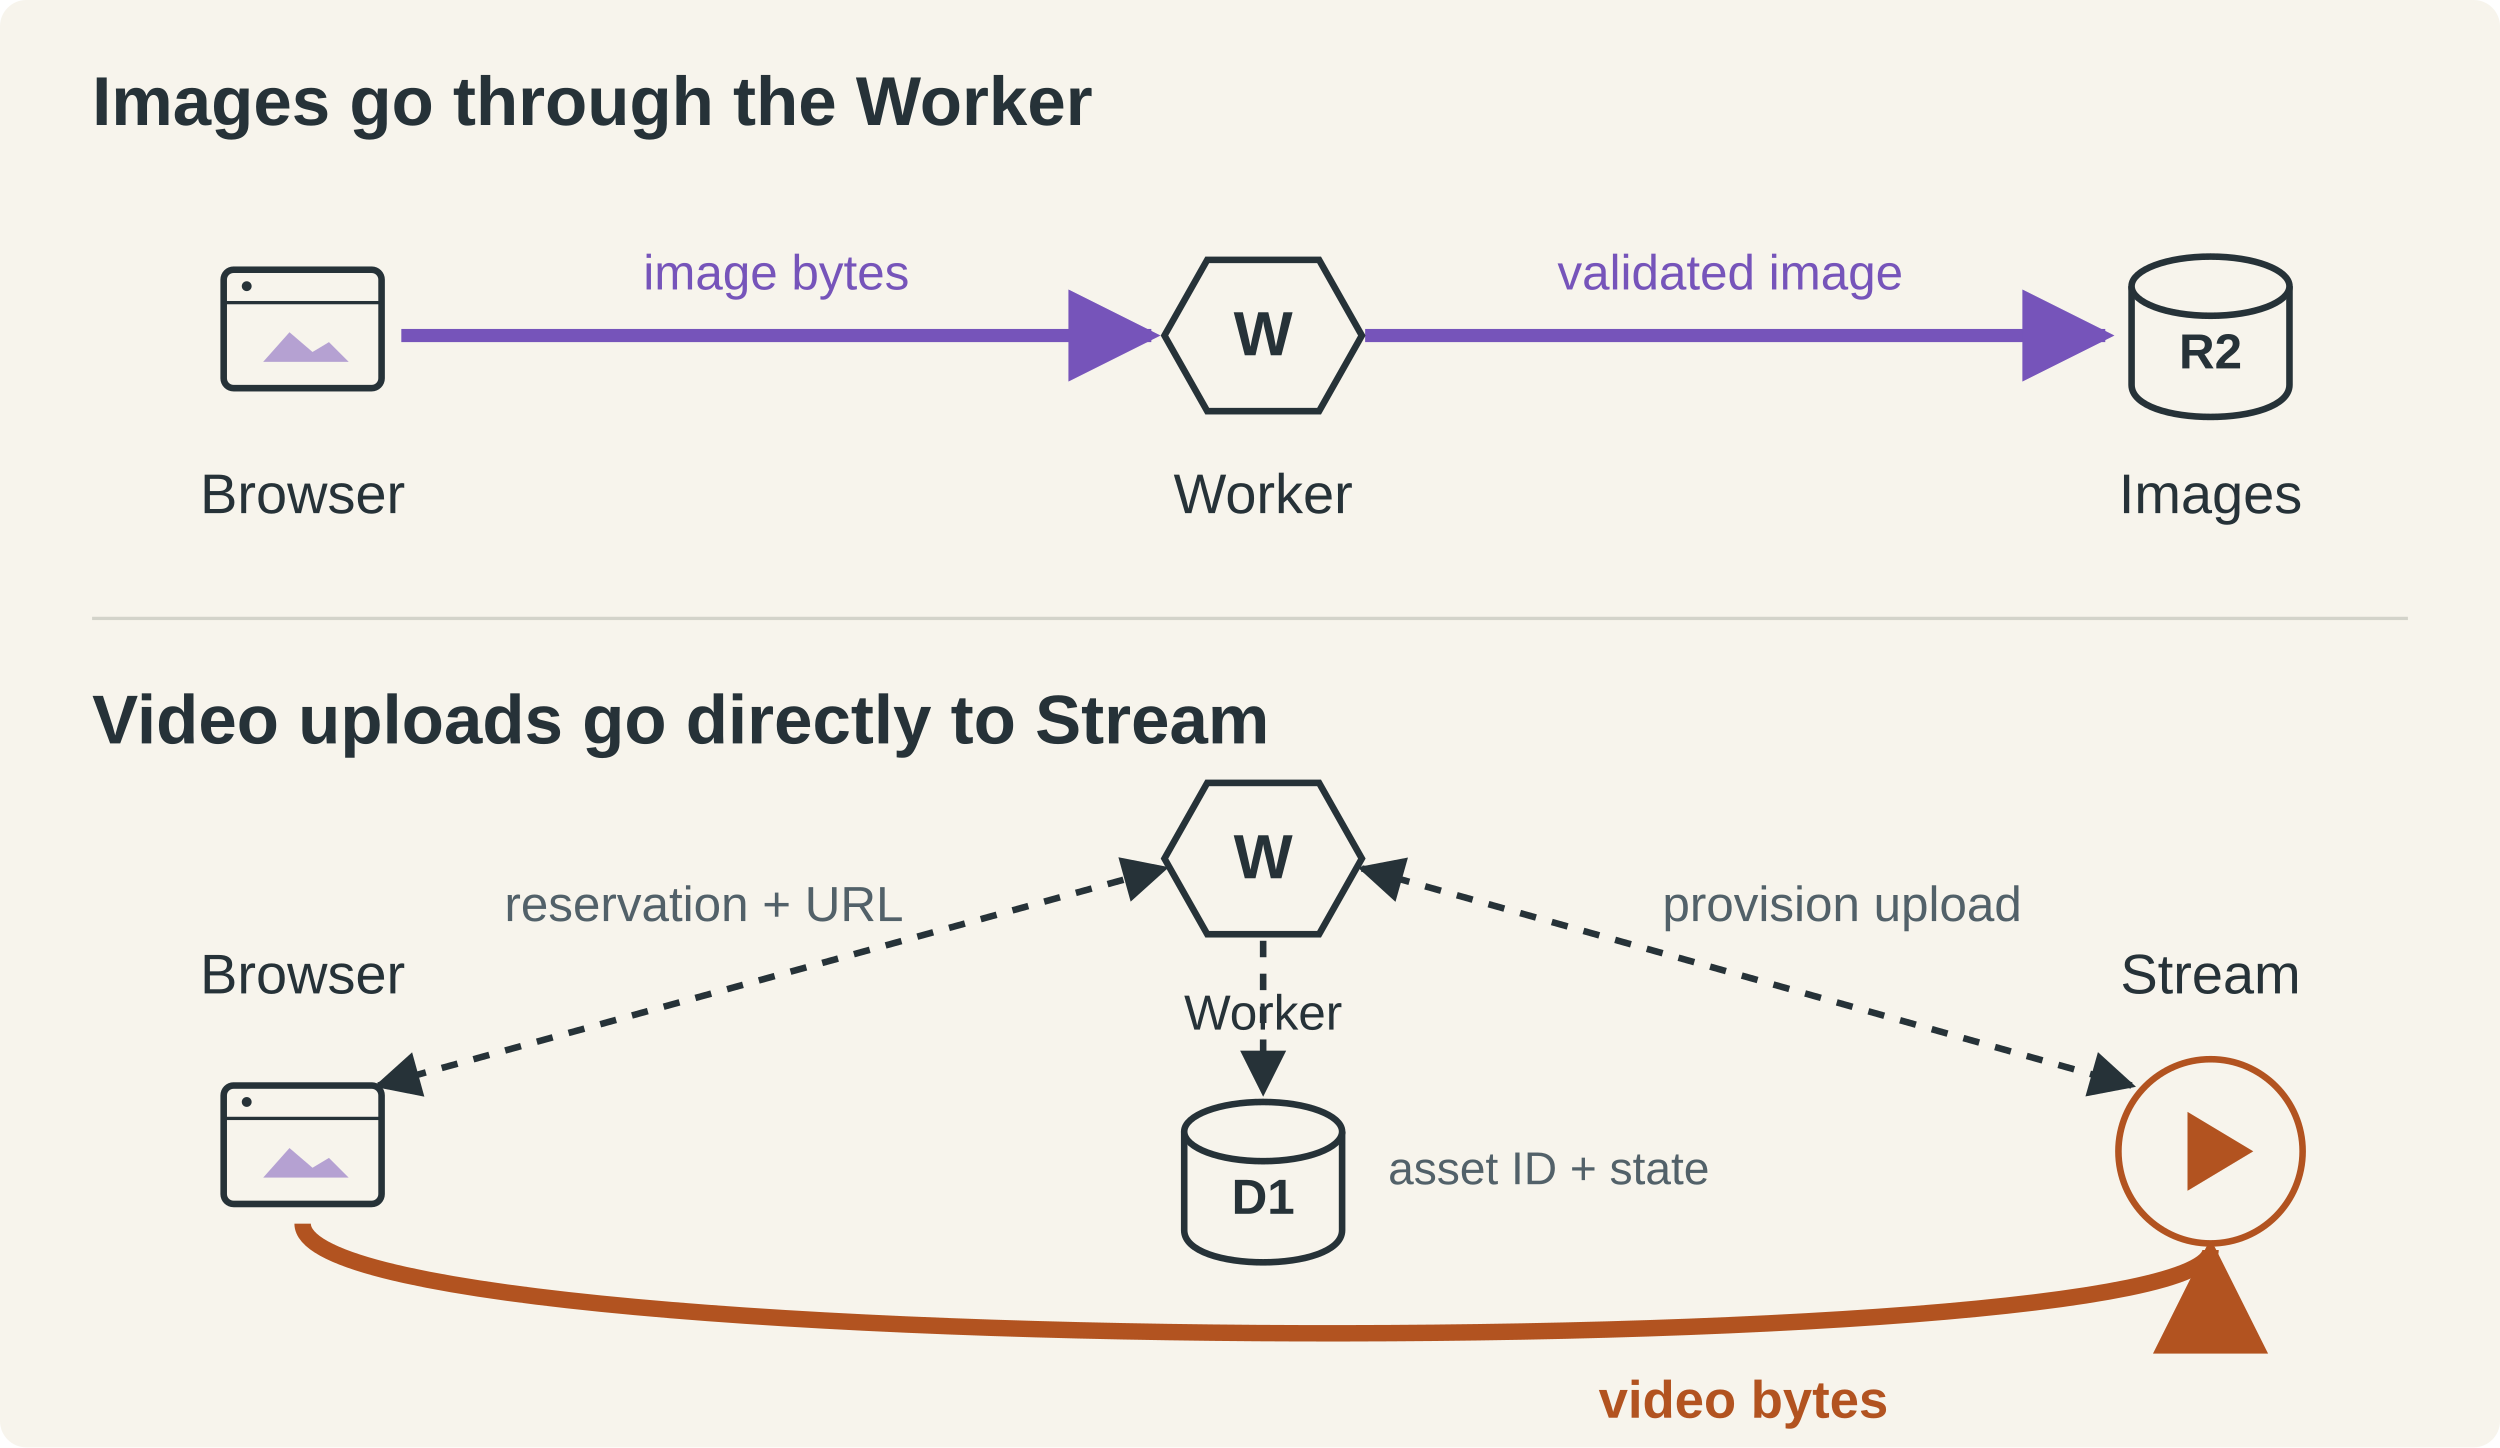
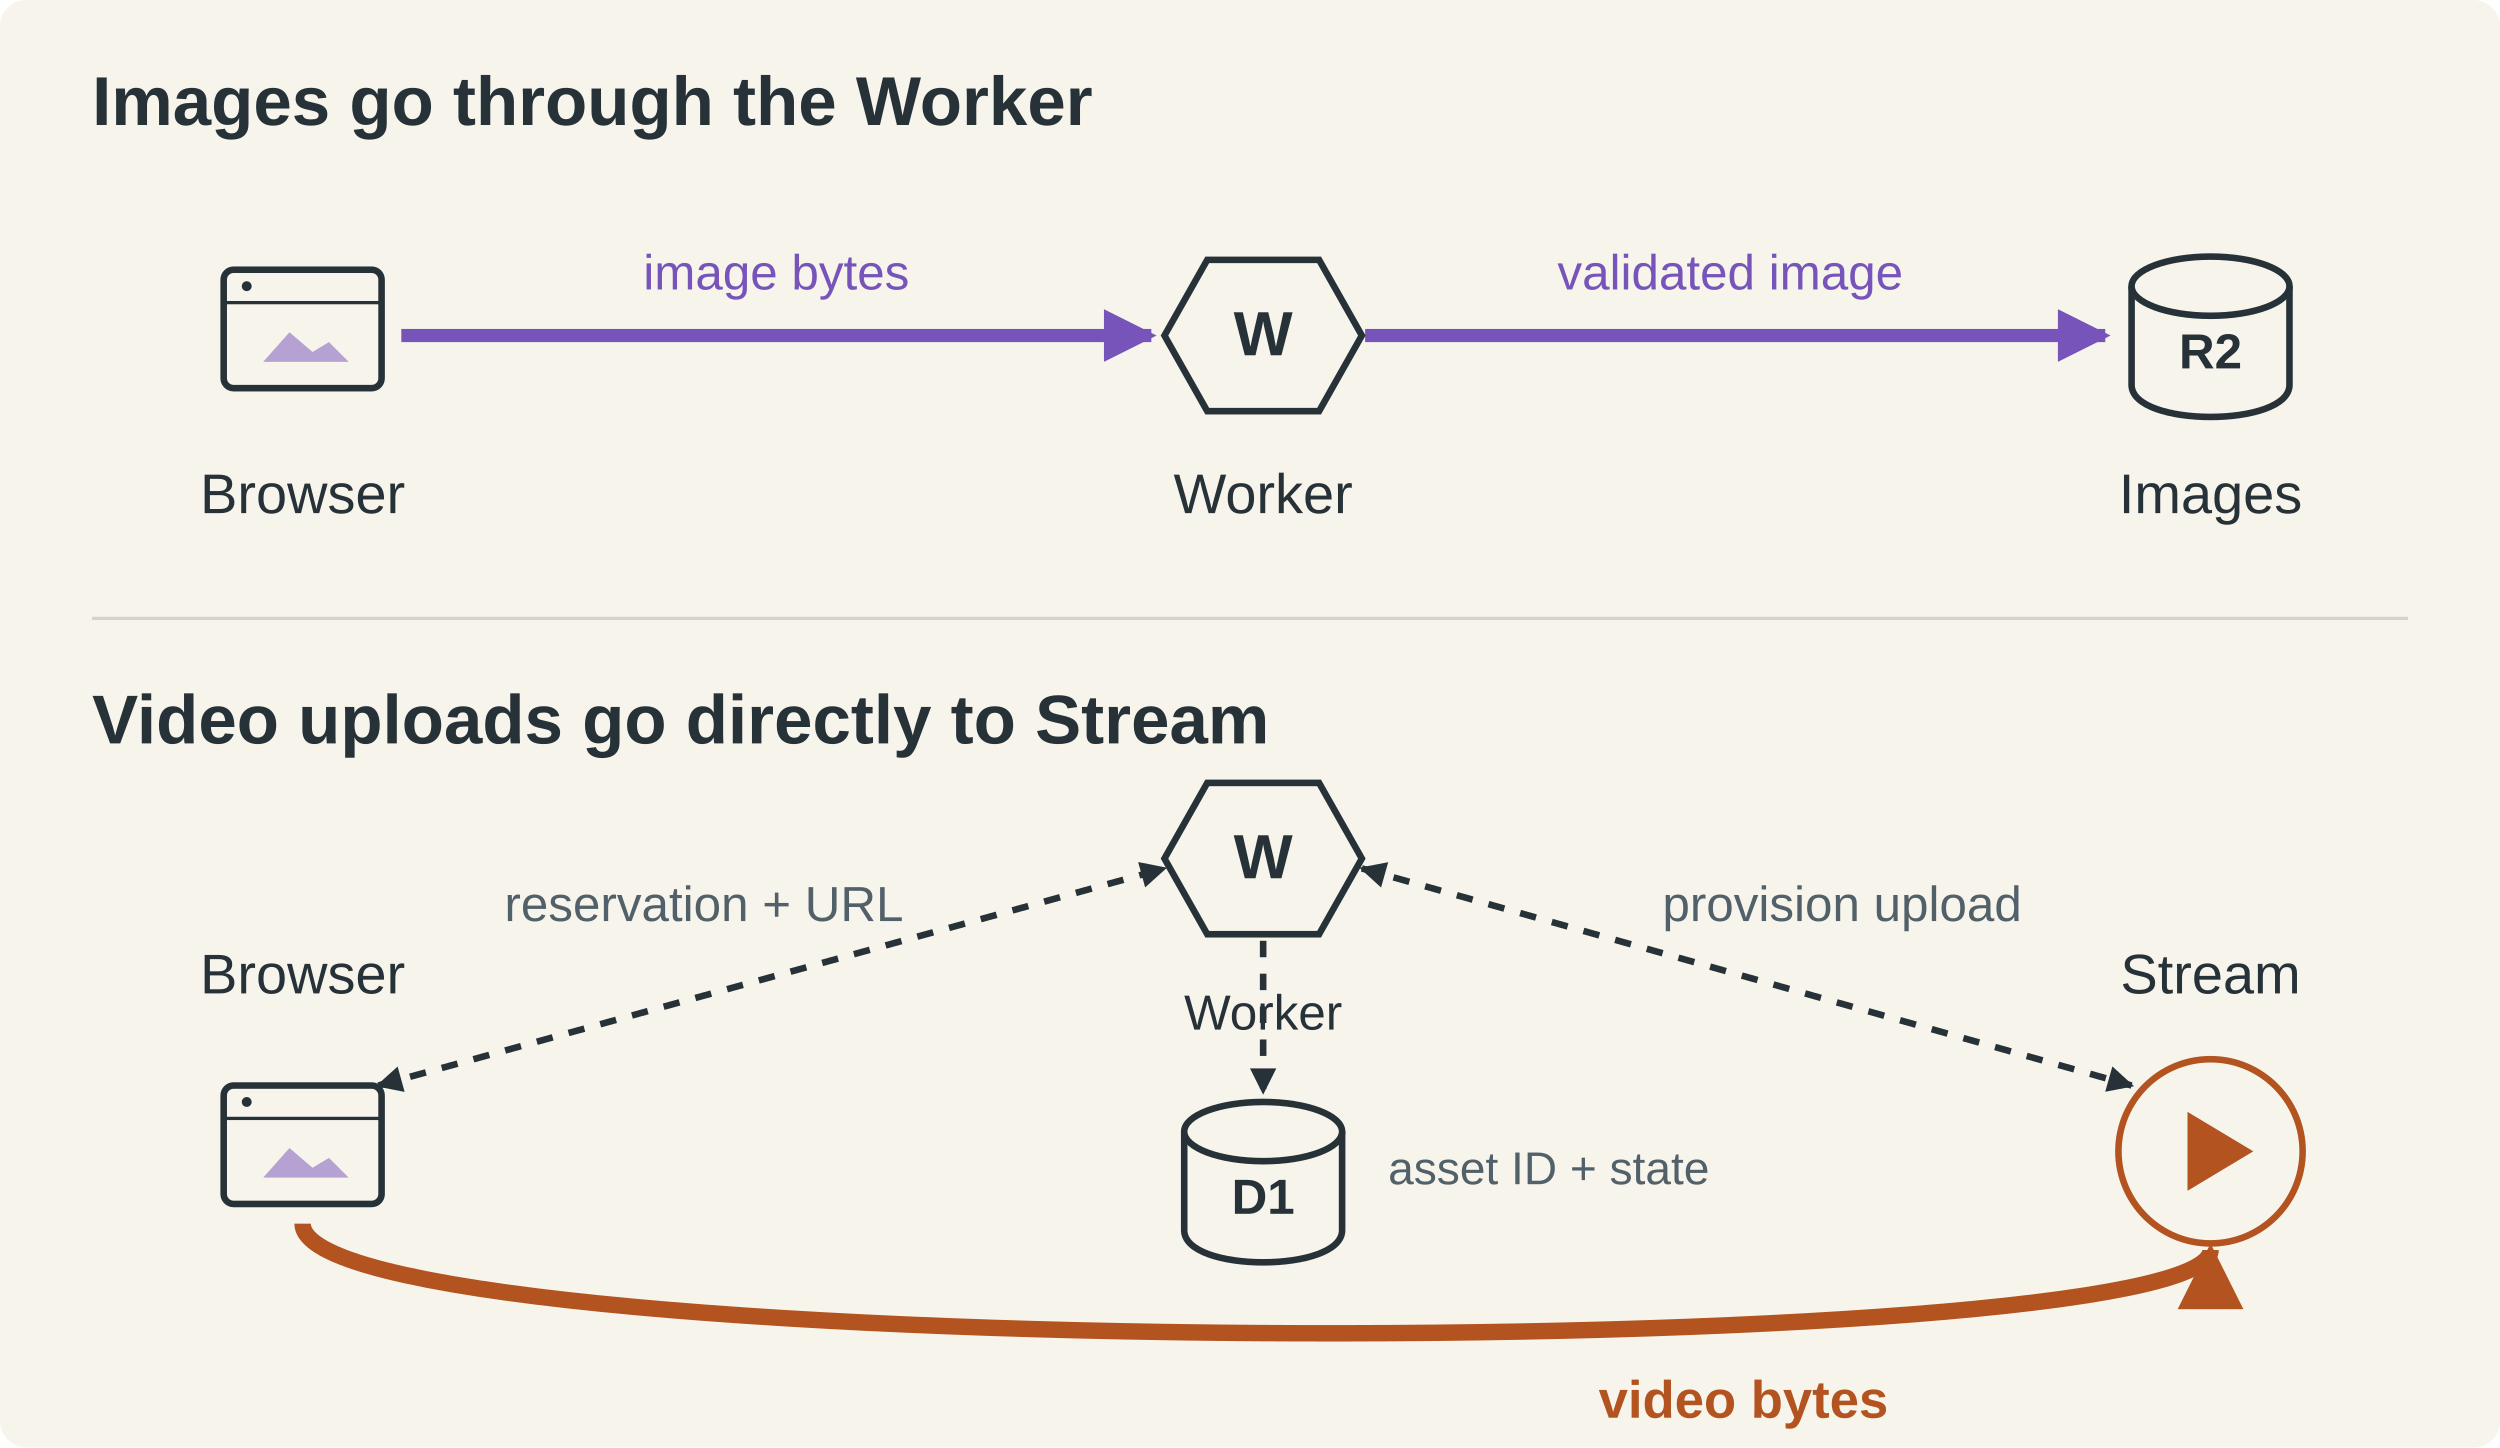
<svg xmlns="http://www.w3.org/2000/svg" width="760" height="440" viewBox="0 0 760 440" role="img" aria-labelledby="title desc">
  <defs>
-     <marker id="arrow" viewBox="0 0 10 10" refX="9" refY="5" markerWidth="7" markerHeight="7" orient="auto-start-reverse">
+     <marker id="arrow" viewBox="0 0 10 10" refX="9" refY="5" markerWidth="4" markerHeight="4" orient="auto-start-reverse">
      <path d="M0 0 10 5 0 10z" fill="context-stroke" />
    </marker>
  </defs>
  <rect width="760" height="440" rx="8" fill="#f7f4ec" />
  <g font-family="-apple-system,BlinkMacSystemFont,Segoe UI,Arial,sans-serif" fill="#263238">
    <text x="28" y="38" font-size="21" fill="#263238" font-weight="600" text-anchor="start">Images go through the Worker</text>
    <path d="M122 102H350" fill="none" stroke="#7654ba" stroke-width="4" marker-end="url(#arrow)" />
    <path d="M415 102H640" fill="none" stroke="#7654ba" stroke-width="4" marker-end="url(#arrow)" />
    <rect x="68" y="82" width="48" height="36" rx="3" fill="#f7f4ec" stroke="#263238" stroke-width="2" />
    <path d="M68 92h48" stroke="#263238" />
    <circle cx="75" cy="87" r="1.5" fill="#263238" />
    <path d="M80 110l8-9 7 6 5-3 6 6z" fill="#b5a1d2" />
    <path d="M367 79h34l13 23-13 23h-34l-13-23z" fill="#f7f4ec" stroke="#263238" stroke-width="2" />
    <text x="384" y="108" font-size="19" fill="#263238" font-weight="600" text-anchor="middle">W</text>
    <path d="M648 87v30c0 13 48 13 48 0v-30" fill="#f7f4ec" stroke="#263238" stroke-width="2" />
    <ellipse cx="672" cy="87" rx="24" ry="9" fill="#f7f4ec" stroke="#263238" stroke-width="2" />
    <text x="672" y="112" font-size="15" fill="#263238" font-weight="600" text-anchor="middle">R2</text>
    <text x="92" y="156" font-size="17" fill="#263238" font-weight="500" text-anchor="middle">Browser</text>
    <text x="384" y="156" font-size="17" fill="#263238" font-weight="500" text-anchor="middle">Worker</text>
    <text x="672" y="156" font-size="17" fill="#263238" font-weight="500" text-anchor="middle">Images</text>
    <text x="236" y="88" font-size="15" fill="#7654ba" font-weight="500" text-anchor="middle">image bytes</text>
    <text x="526" y="88" font-size="15" fill="#7654ba" font-weight="500" text-anchor="middle">validated image</text>
    <path d="M28 188H732" stroke="#d3d3ca" />
    <text x="28" y="226" font-size="21" fill="#263238" font-weight="600" text-anchor="start">Video uploads go directly to Stream</text>
    <path d="M115 330L354 264" fill="none" stroke="#263238" stroke-width="2" stroke-dasharray="5 5" marker-end="url(#arrow)" marker-start="url(#arrow)" />
    <path d="M414 264L648 330" fill="none" stroke="#263238" stroke-width="2" stroke-dasharray="5 5" marker-end="url(#arrow)" marker-start="url(#arrow)" />
    <text x="214" y="280" font-size="15" fill="#526169" font-weight="400" text-anchor="middle">reservation + URL</text>
    <text x="560" y="280" font-size="15" fill="#526169" font-weight="400" text-anchor="middle">provision upload</text>
    <path d="M92 372C92 415 672 415 672 380" fill="none" stroke="#b25320" stroke-width="5" marker-end="url(#arrow)" />
    <text x="530" y="431" font-size="16" fill="#b25320" font-weight="600" text-anchor="middle">video bytes</text>
    <path d="M384 286V332" fill="none" stroke="#263238" stroke-width="2" stroke-dasharray="5 5" marker-end="url(#arrow)" />
    <path d="M367 238h34l13 23-13 23h-34l-13-23z" fill="#f7f4ec" stroke="#263238" stroke-width="2" />
    <text x="384" y="267" font-size="19" fill="#263238" font-weight="600" text-anchor="middle">W</text>
    <rect x="68" y="330" width="48" height="36" rx="3" fill="#f7f4ec" stroke="#263238" stroke-width="2" />
    <path d="M68 340h48" stroke="#263238" />
    <circle cx="75" cy="335" r="1.5" fill="#263238" />
    <path d="M80 358l8-9 7 6 5-3 6 6z" fill="#b5a1d2" />
    <circle cx="672" cy="350" r="28" fill="#f7f4ec" stroke="#b25320" stroke-width="2" />
    <path d="M665 338l20 12-20 12z" fill="#b25320" />
    <path d="M360 344v30c0 13 48 13 48 0v-30" fill="#f7f4ec" stroke="#263238" stroke-width="2" />
    <ellipse cx="384" cy="344" rx="24" ry="9" fill="#f7f4ec" stroke="#263238" stroke-width="2" />
    <text x="384" y="369" font-size="15" fill="#263238" font-weight="600" text-anchor="middle">D1</text>
    <text x="92" y="302" font-size="17" fill="#263238" font-weight="500" text-anchor="middle">Browser</text>
    <text x="672" y="302" font-size="17" fill="#263238" font-weight="500" text-anchor="middle">Stream</text>
    <text x="384" y="313" font-size="15" fill="#263238" font-weight="500" text-anchor="middle">Worker</text>
    <text x="422" y="360" font-size="14" fill="#526169" font-weight="400" text-anchor="start">asset ID + state</text>
  </g>
</svg>
